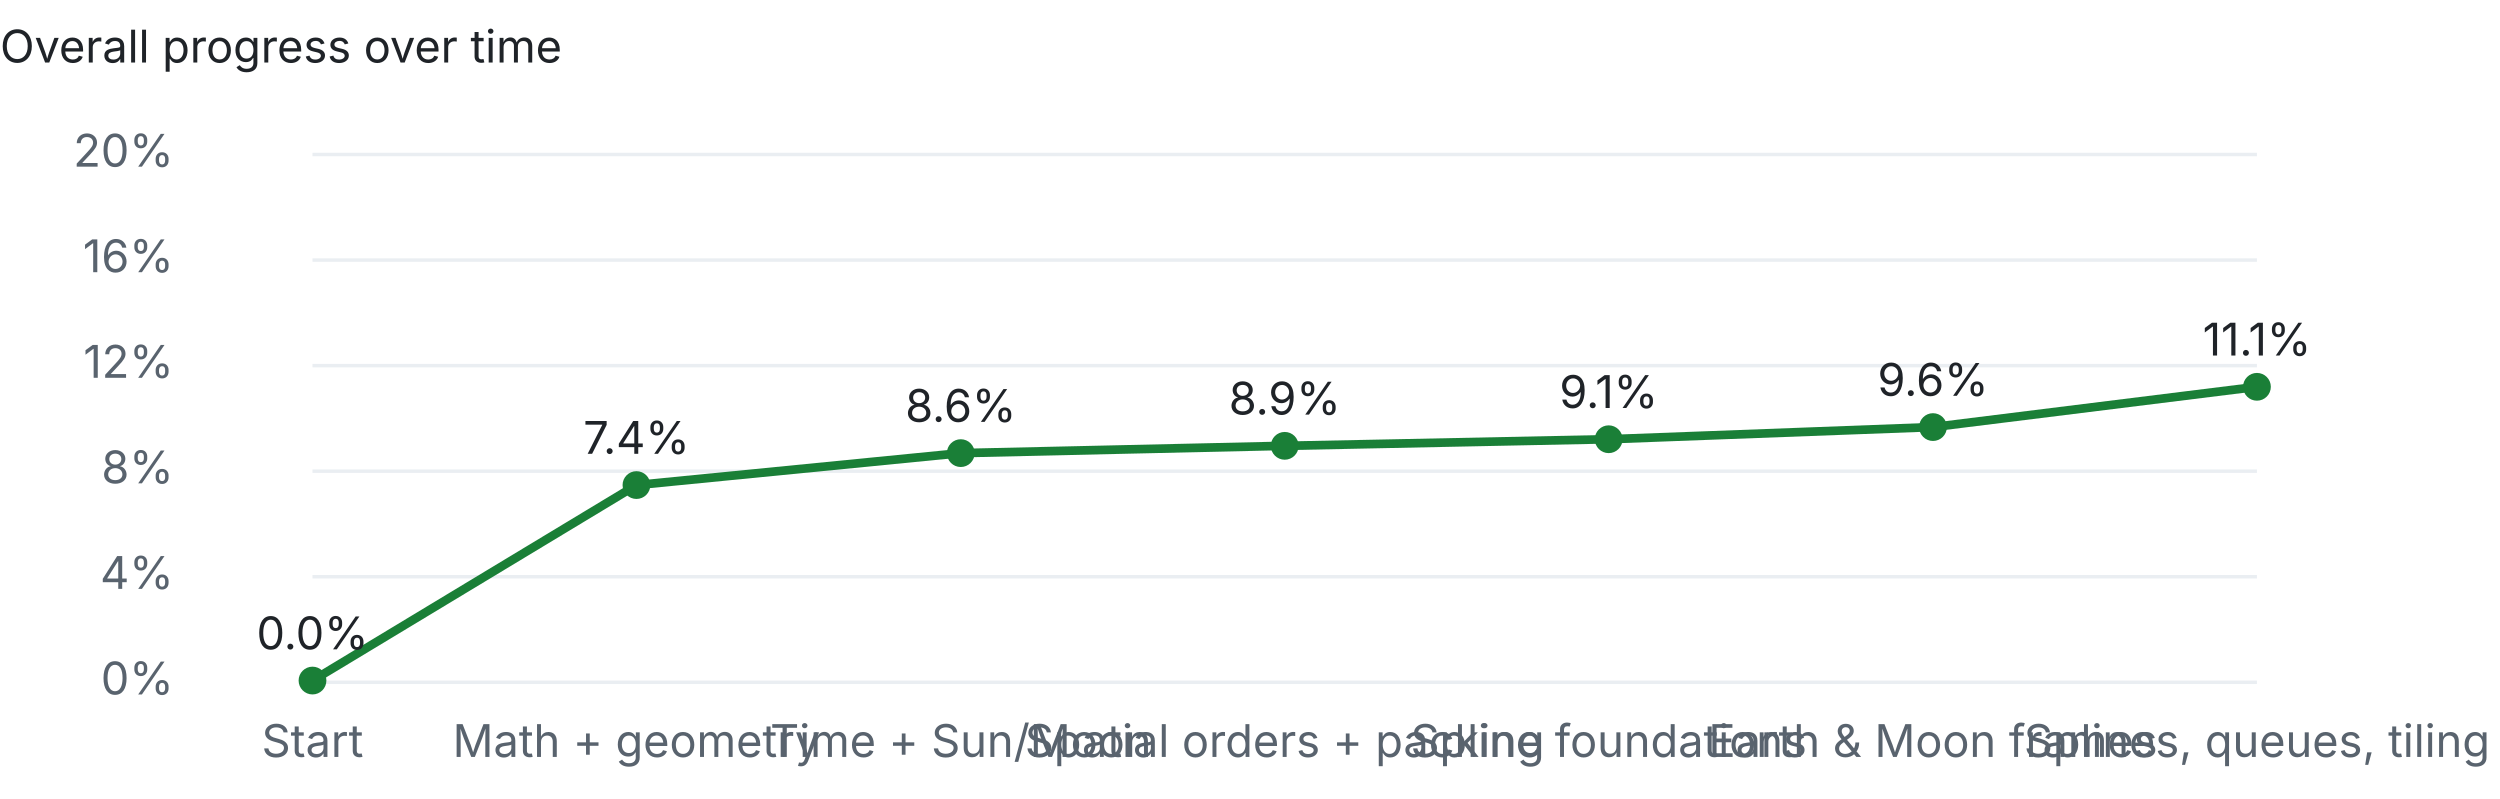
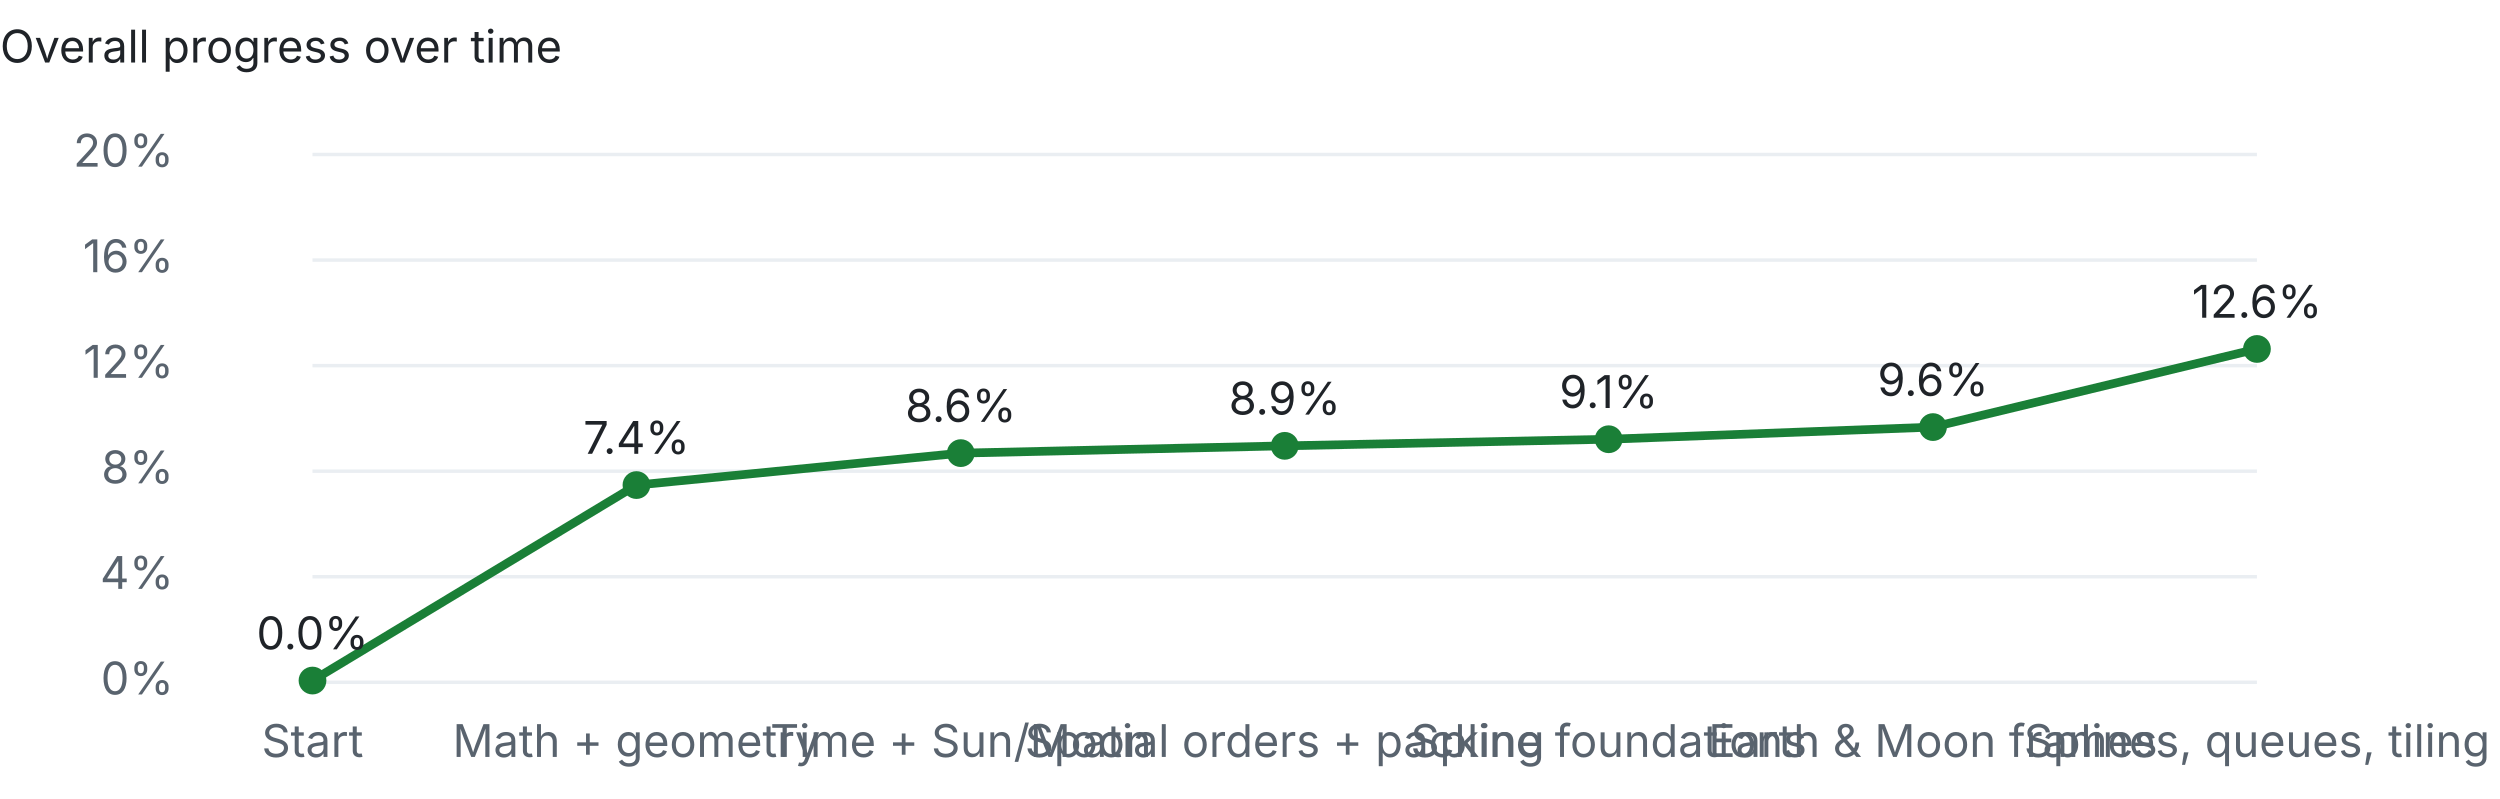
<svg xmlns="http://www.w3.org/2000/svg" width="720" height="230" viewBox="0 0 720 230">
  <style>text{font:13px system-ui,-apple-system,Segoe UI,sans-serif;fill:#1f2328}.dim{fill:#59636e}.bg{fill:#eaeef2}.done{fill:#1a7f37}.part{fill:#d4a72c}@media (prefers-color-scheme:dark){text{fill:#e6edf3}.dim{fill:#9198a1}.bg{fill:#30363d}.done{fill:#3fb950}}</style>
  <text x="0" y="18" font-weight="600">Overall progress over time</text>
  <rect class="bg" x="90" y="196.0" width="560" height="1" />
  <text class="dim" x="50" y="200.0" text-anchor="end">0%</text>
  <rect class="bg" x="90" y="165.6" width="560" height="1" />
  <text class="dim" x="50" y="169.6" text-anchor="end">4%</text>
  <rect class="bg" x="90" y="135.2" width="560" height="1" />
  <text class="dim" x="50" y="139.2" text-anchor="end">8%</text>
  <rect class="bg" x="90" y="104.8" width="560" height="1" />
  <text class="dim" x="50" y="108.8" text-anchor="end">12%</text>
  <rect class="bg" x="90" y="74.4" width="560" height="1" />
  <text class="dim" x="50" y="78.4" text-anchor="end">16%</text>
  <rect class="bg" x="90" y="44.0" width="560" height="1" />
  <text class="dim" x="50" y="48.0" text-anchor="end">20%</text>
-   <polyline points="90.0,196.0 183.3,139.7 276.7,130.5 370.0,128.4 463.3,126.5 556.7,123.0 650.0,111.4" fill="none" stroke="#1a7f37" stroke-width="2.5" />
+   <polyline points="90.0,196.0 183.3,139.7 276.7,130.5 370.0,128.4 463.3,126.5 556.7,123.0 650.0,100.5" fill="none" stroke="#1a7f37" stroke-width="2.5" />
  <circle class="done" cx="90.0" cy="196.0" r="4" />
  <text class="dim" x="90.0" y="218" text-anchor="middle">Start</text>
  <text x="90.0" y="187.0" text-anchor="middle">0.0%</text>
  <circle class="done" cx="183.3" cy="139.7" r="4" />
  <text class="dim" x="183.3" y="218" text-anchor="middle">Math + geometry</text>
  <text x="183.3" y="130.7" text-anchor="middle">7.4%</text>
  <circle class="done" cx="276.7" cy="130.5" r="4" />
  <text class="dim" x="276.7" y="218" text-anchor="middle">Time + Sun/Moon</text>
  <text x="276.7" y="121.5" text-anchor="middle">8.6%</text>
  <circle class="done" cx="370.0" cy="128.4" r="4" />
  <text class="dim" x="370.0" y="218" text-anchor="middle">Spatial orders + packing</text>
  <text x="370.0" y="119.4" text-anchor="middle">8.9%</text>
  <circle class="done" cx="463.3" cy="126.5" r="4" />
  <text class="dim" x="463.3" y="218" text-anchor="middle">Spline foundations</text>
  <text x="463.3" y="117.5" text-anchor="middle">9.1%</text>
  <circle class="done" cx="556.7" cy="123.0" r="4" />
  <text class="dim" x="556.7" y="218" text-anchor="middle">Earth &amp; Moon frames</text>
  <text x="556.7" y="114.0" text-anchor="middle">9.6%</text>
-   <circle class="done" cx="650.0" cy="111.4" r="4" />
+   <circle class="done" cx="650.0" cy="100.5" r="4" />
  <text class="dim" x="650.0" y="218" text-anchor="middle">Splines, queues, tiling</text>
-   <text x="650.0" y="102.4" text-anchor="middle">11.1%</text>
+   <text x="650.0" y="91.5" text-anchor="middle">12.6%</text>
</svg>
